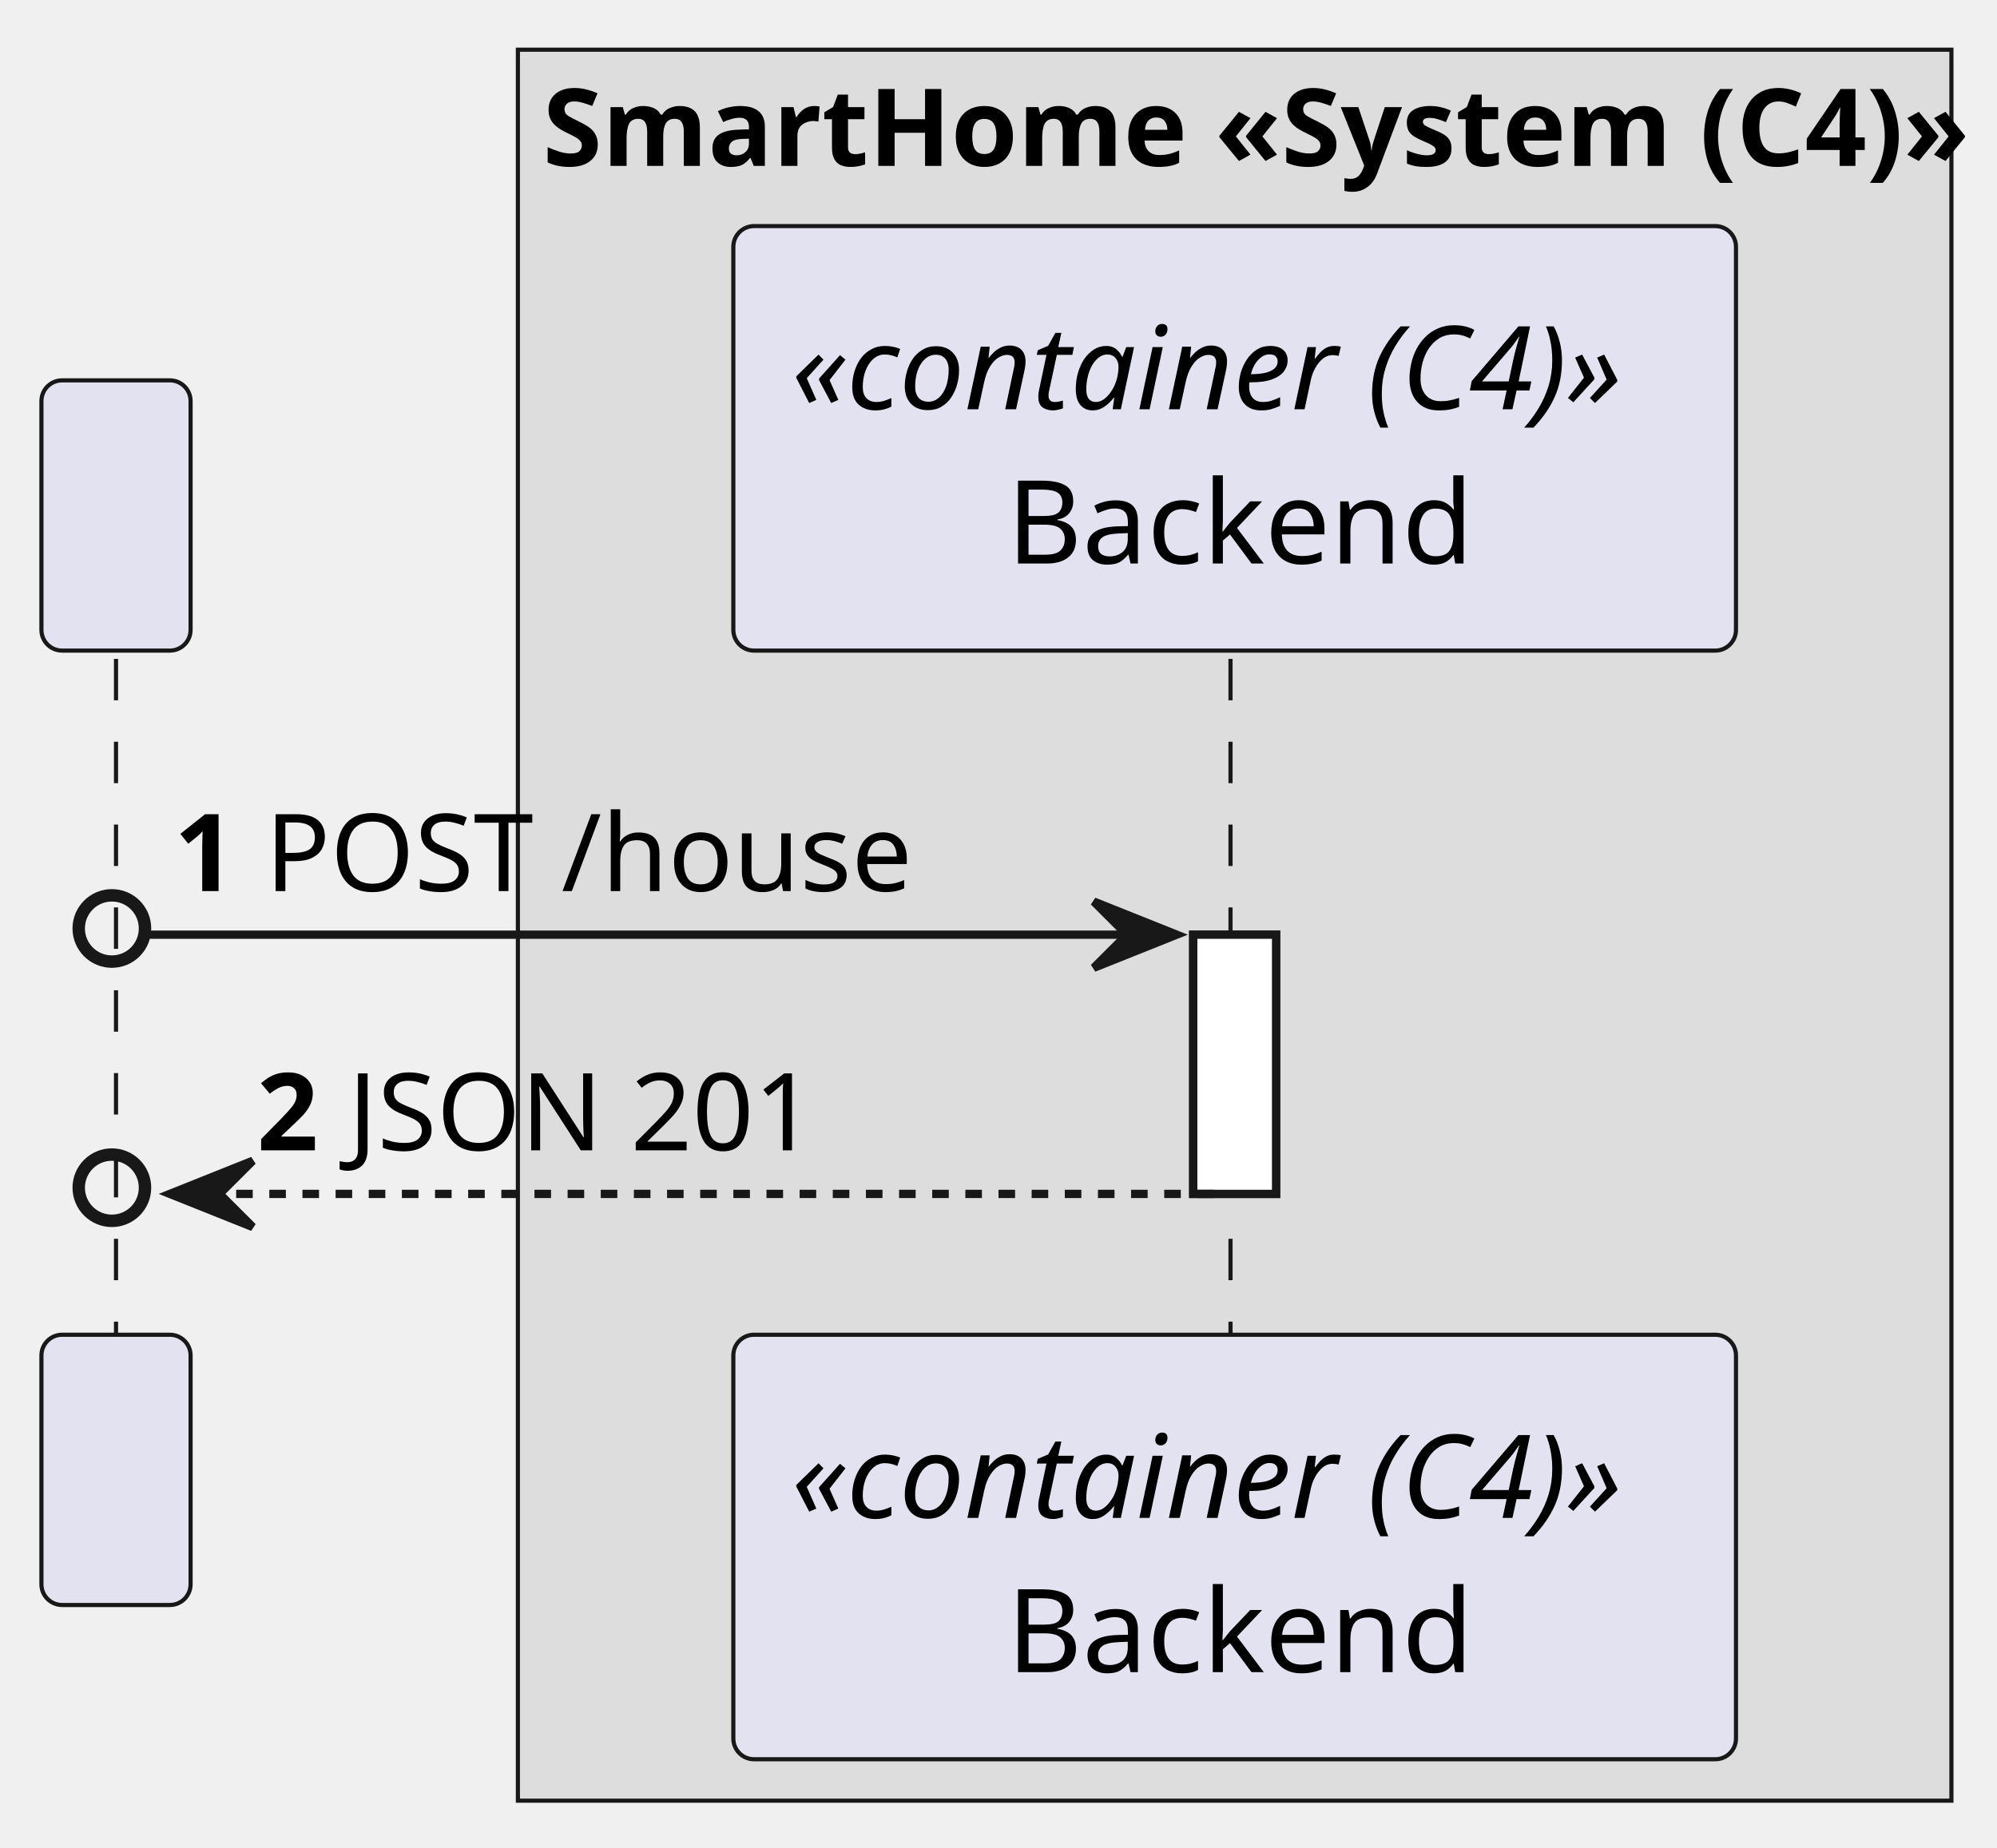
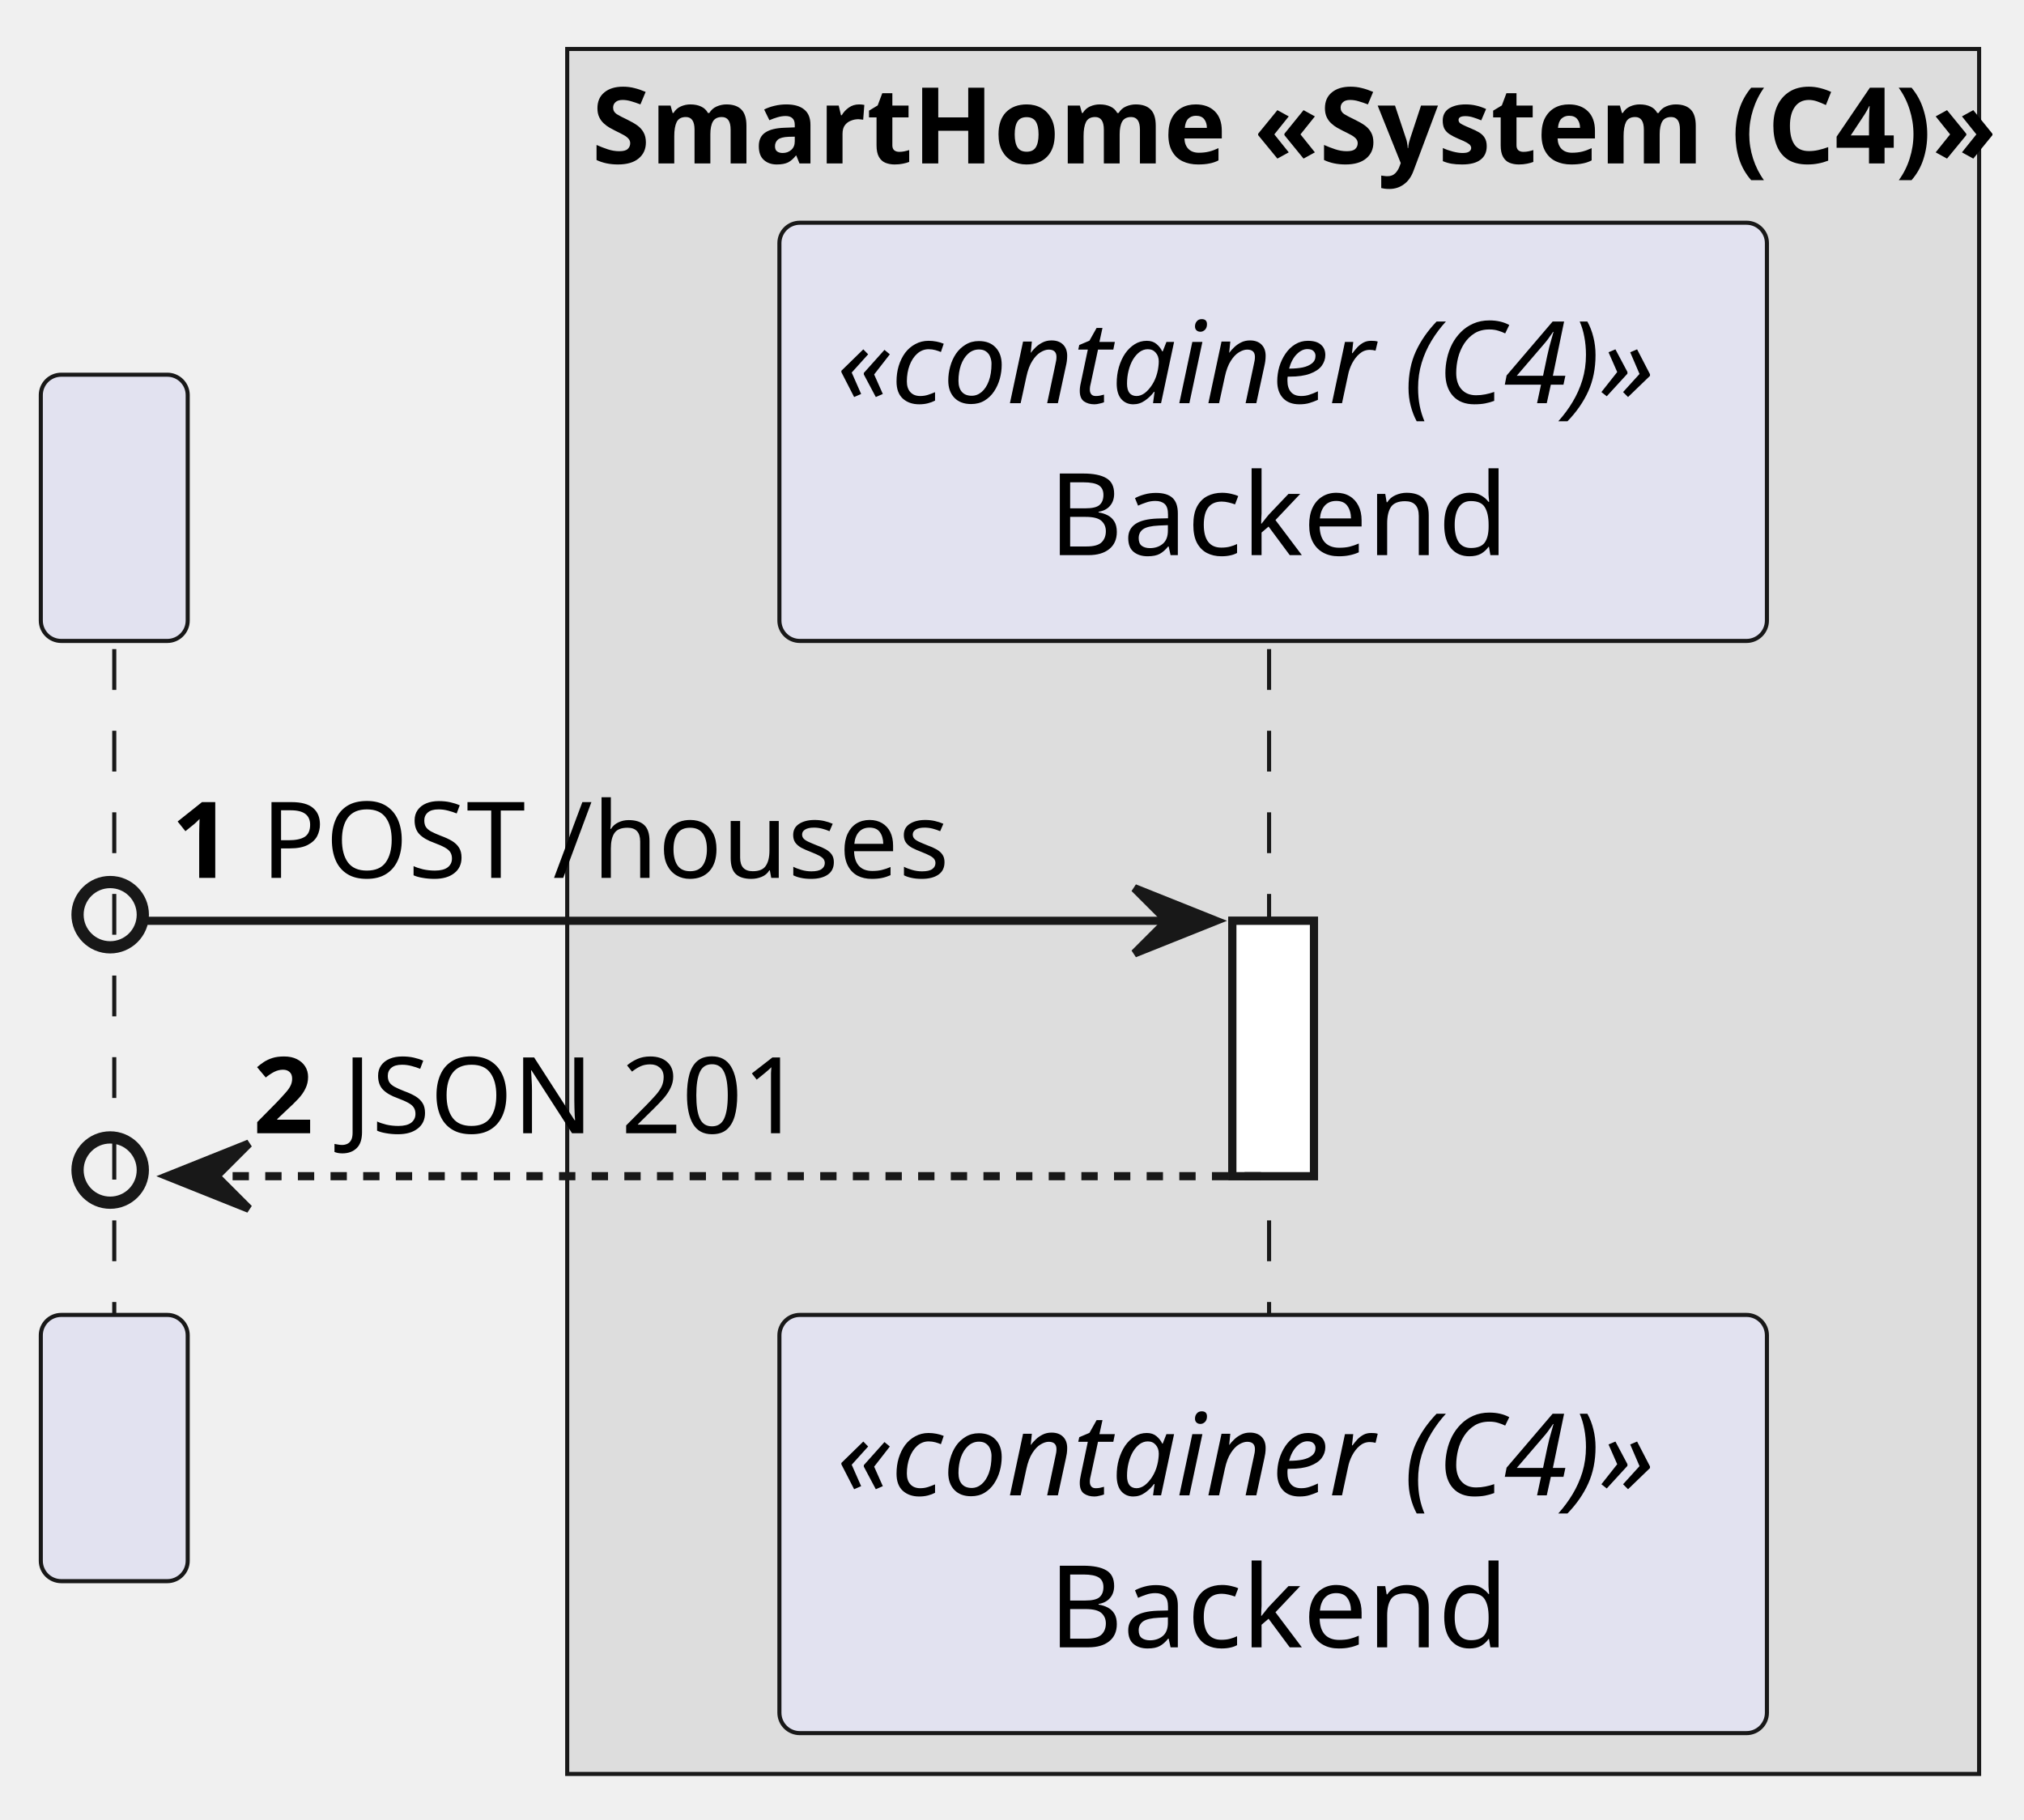
- <svg xmlns="http://www.w3.org/2000/svg" contentStyleType="text/css" height="223px" preserveAspectRatio="none" style="width:241px;height:223px;background:#FFFFFF;" version="1.1" viewBox="0 0 241 223" width="241px" zoomAndPan="magnify">
+ <svg xmlns="http://www.w3.org/2000/svg" contentStyleType="text/css" height="223px" preserveAspectRatio="none" style="width:248px;height:223px;background:#FFFFFF;" version="1.1" viewBox="0 0 248 223" width="248px" zoomAndPan="magnify">
  <defs />
  <g>
-     <rect fill="#DDDDDD" height="211.357" style="stroke:#181818;stroke-width:0.5;" width="173" x="62.5" y="6" />
-     <text fill="#000000" font-family="sans-serif" font-size="13" font-weight="bold" lengthAdjust="spacing" textLength="167" x="65.5" y="20.028">SmartHome «System (C4)»</text>
-     <rect fill="#FFFFFF" height="31.291" style="stroke:#181818;stroke-width:1.0;" width="10" x="144" y="112.824" />
+     <rect fill="#DDDDDD" height="211.357" style="stroke:#181818;stroke-width:0.5;" width="173" x="69.5" y="6" />
+     <text fill="#000000" font-family="sans-serif" font-size="13" font-weight="bold" lengthAdjust="spacing" textLength="167" x="72.5" y="20.028">SmartHome «System (C4)»</text>
+     <rect fill="#FFFFFF" height="31.291" style="stroke:#181818;stroke-width:1.0;" width="10" x="151" y="112.824" />
    <line style="stroke:#181818;stroke-width:0.5;stroke-dasharray:5.0,5.0;" x1="14" x2="14" y1="79.533" y2="162.115" />
-     <line style="stroke:#181818;stroke-width:0.5;stroke-dasharray:5.0,5.0;" x1="148.5" x2="148.5" y1="79.533" y2="162.115" />
+     <line style="stroke:#181818;stroke-width:0.5;stroke-dasharray:5.0,5.0;" x1="155.5" x2="155.5" y1="79.533" y2="162.115" />
    <rect fill="#E2E2F0" height="32.621" rx="2.5" ry="2.5" style="stroke:#181818;stroke-width:0.5;" width="18" x="5" y="45.912" />
    <text fill="#000000" font-family="sans-serif" font-size="14" lengthAdjust="spacing" textLength="4" x="12" y="68.019"> </text>
    <rect fill="#E2E2F0" height="32.621" rx="2.5" ry="2.5" style="stroke:#181818;stroke-width:0.5;" width="18" x="5" y="161.115" />
    <text fill="#000000" font-family="sans-serif" font-size="14" lengthAdjust="spacing" textLength="4" x="12" y="183.223"> </text>
-     <rect fill="#E2E2F0" height="51.242" rx="2.5" ry="2.5" style="stroke:#181818;stroke-width:0.5;" width="121" x="88.5" y="27.291" />
-     <text fill="#000000" font-family="sans-serif" font-size="14" font-style="italic" lengthAdjust="spacing" textLength="107" x="95.5" y="49.398">«container (C4)»</text>
-     <text fill="#000000" font-family="sans-serif" font-size="14" lengthAdjust="spacing" textLength="55" x="121.5" y="68.019">Backend</text>
-     <rect fill="#E2E2F0" height="51.242" rx="2.5" ry="2.5" style="stroke:#181818;stroke-width:0.5;" width="121" x="88.5" y="161.115" />
-     <text fill="#000000" font-family="sans-serif" font-size="14" font-style="italic" lengthAdjust="spacing" textLength="107" x="95.5" y="183.223">«container (C4)»</text>
-     <text fill="#000000" font-family="sans-serif" font-size="14" lengthAdjust="spacing" textLength="55" x="121.5" y="201.844">Backend</text>
-     <rect fill="#FFFFFF" height="31.291" style="stroke:#181818;stroke-width:1.0;" width="10" x="144" y="112.824" />
+     <rect fill="#E2E2F0" height="51.242" rx="2.5" ry="2.5" style="stroke:#181818;stroke-width:0.5;" width="121" x="95.5" y="27.291" />
+     <text fill="#000000" font-family="sans-serif" font-size="14" font-style="italic" lengthAdjust="spacing" textLength="107" x="102.5" y="49.398">«container (C4)»</text>
+     <text fill="#000000" font-family="sans-serif" font-size="14" lengthAdjust="spacing" textLength="55" x="128.5" y="68.019">Backend</text>
+     <rect fill="#E2E2F0" height="51.242" rx="2.5" ry="2.5" style="stroke:#181818;stroke-width:0.5;" width="121" x="95.5" y="161.115" />
+     <text fill="#000000" font-family="sans-serif" font-size="14" font-style="italic" lengthAdjust="spacing" textLength="107" x="102.5" y="183.223">«container (C4)»</text>
+     <text fill="#000000" font-family="sans-serif" font-size="14" lengthAdjust="spacing" textLength="55" x="128.5" y="201.844">Backend</text>
+     <rect fill="#FFFFFF" height="31.291" style="stroke:#181818;stroke-width:1.0;" width="10" x="151" y="112.824" />
    <ellipse cx="13.5" cy="112.074" fill="none" rx="4" ry="4" style="stroke:#181818;stroke-width:1.5;" />
-     <polygon fill="#181818" points="132,108.824,142,112.824,132,116.824,136,112.824" style="stroke:#181818;stroke-width:1.0;" />
-     <line style="stroke:#181818;stroke-width:1.0;" x1="18" x2="138" y1="112.824" y2="112.824" />
+     <polygon fill="#181818" points="139,108.824,149,112.824,139,116.824,143,112.824" style="stroke:#181818;stroke-width:1.0;" />
+     <line style="stroke:#181818;stroke-width:1.0;" x1="18" x2="145" y1="112.824" y2="112.824" />
    <text fill="#000000" font-family="sans-serif" font-size="13" font-weight="bold" lengthAdjust="spacing" textLength="7" x="21" y="107.561">1</text>
-     <text fill="#000000" font-family="sans-serif" font-size="13" lengthAdjust="spacing" textLength="78" x="32" y="107.561">POST /house</text>
+     <text fill="#000000" font-family="sans-serif" font-size="13" lengthAdjust="spacing" textLength="85" x="32" y="107.561">POST /houses</text>
    <ellipse cx="13.5" cy="143.365" fill="none" rx="4" ry="4" style="stroke:#181818;stroke-width:1.5;" />
    <polygon fill="#181818" points="30.5,140.115,20.5,144.115,30.5,148.115,26.5,144.115" style="stroke:#181818;stroke-width:1.0;" />
-     <line style="stroke:#181818;stroke-width:1.0;stroke-dasharray:2.0,2.0;" x1="28.5" x2="148" y1="144.115" y2="144.115" />
+     <line style="stroke:#181818;stroke-width:1.0;stroke-dasharray:2.0,2.0;" x1="28.5" x2="155" y1="144.115" y2="144.115" />
    <text fill="#000000" font-family="sans-serif" font-size="13" font-weight="bold" lengthAdjust="spacing" textLength="7" x="31" y="138.852">2</text>
    <text fill="#000000" font-family="sans-serif" font-size="13" lengthAdjust="spacing" textLength="59" x="42" y="138.852">JSON 201</text>
  </g>
</svg>
